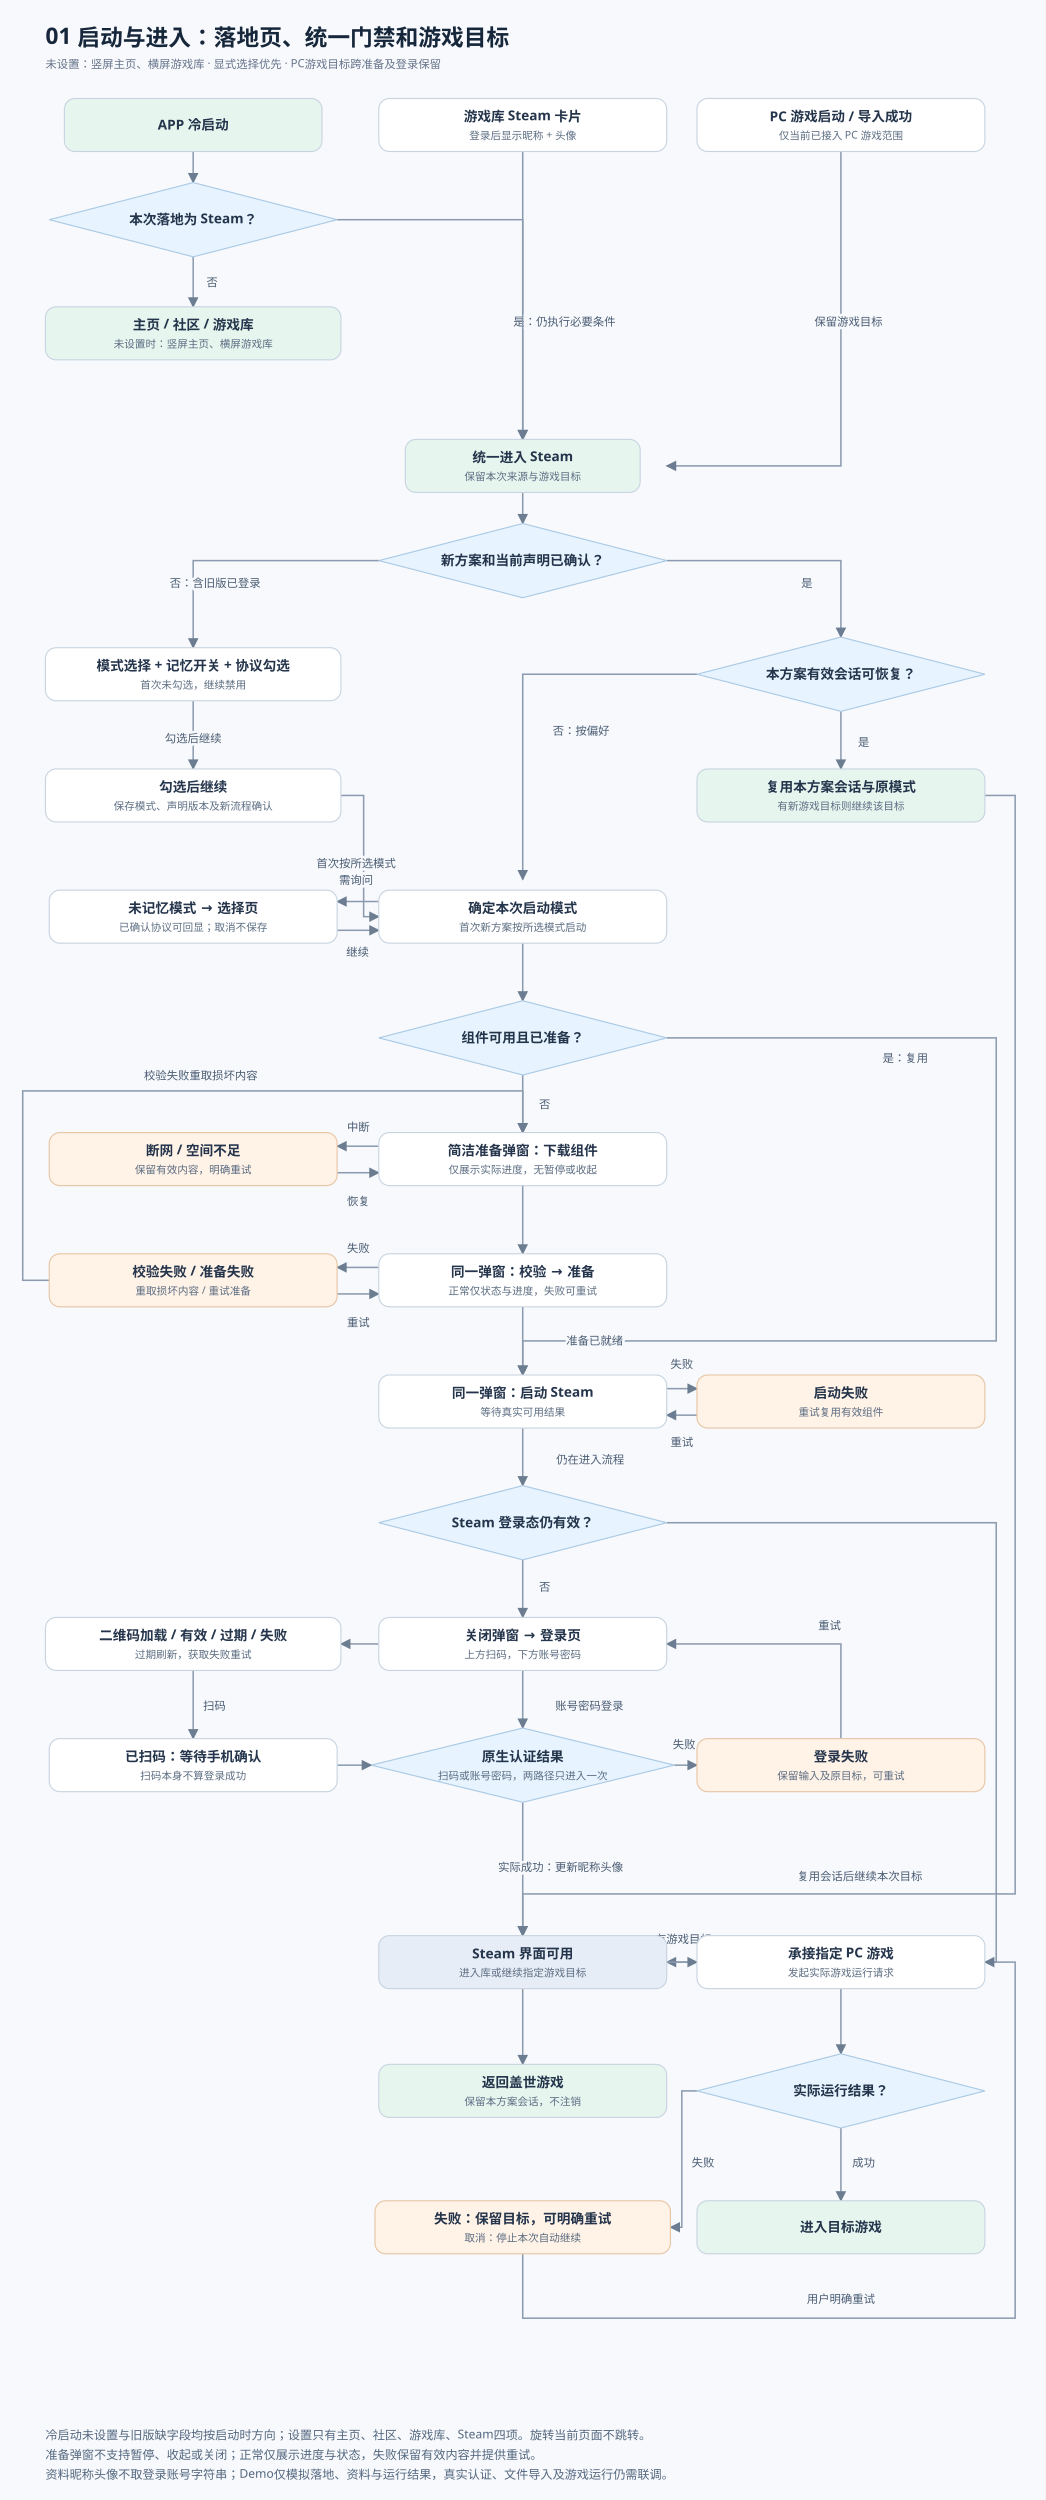
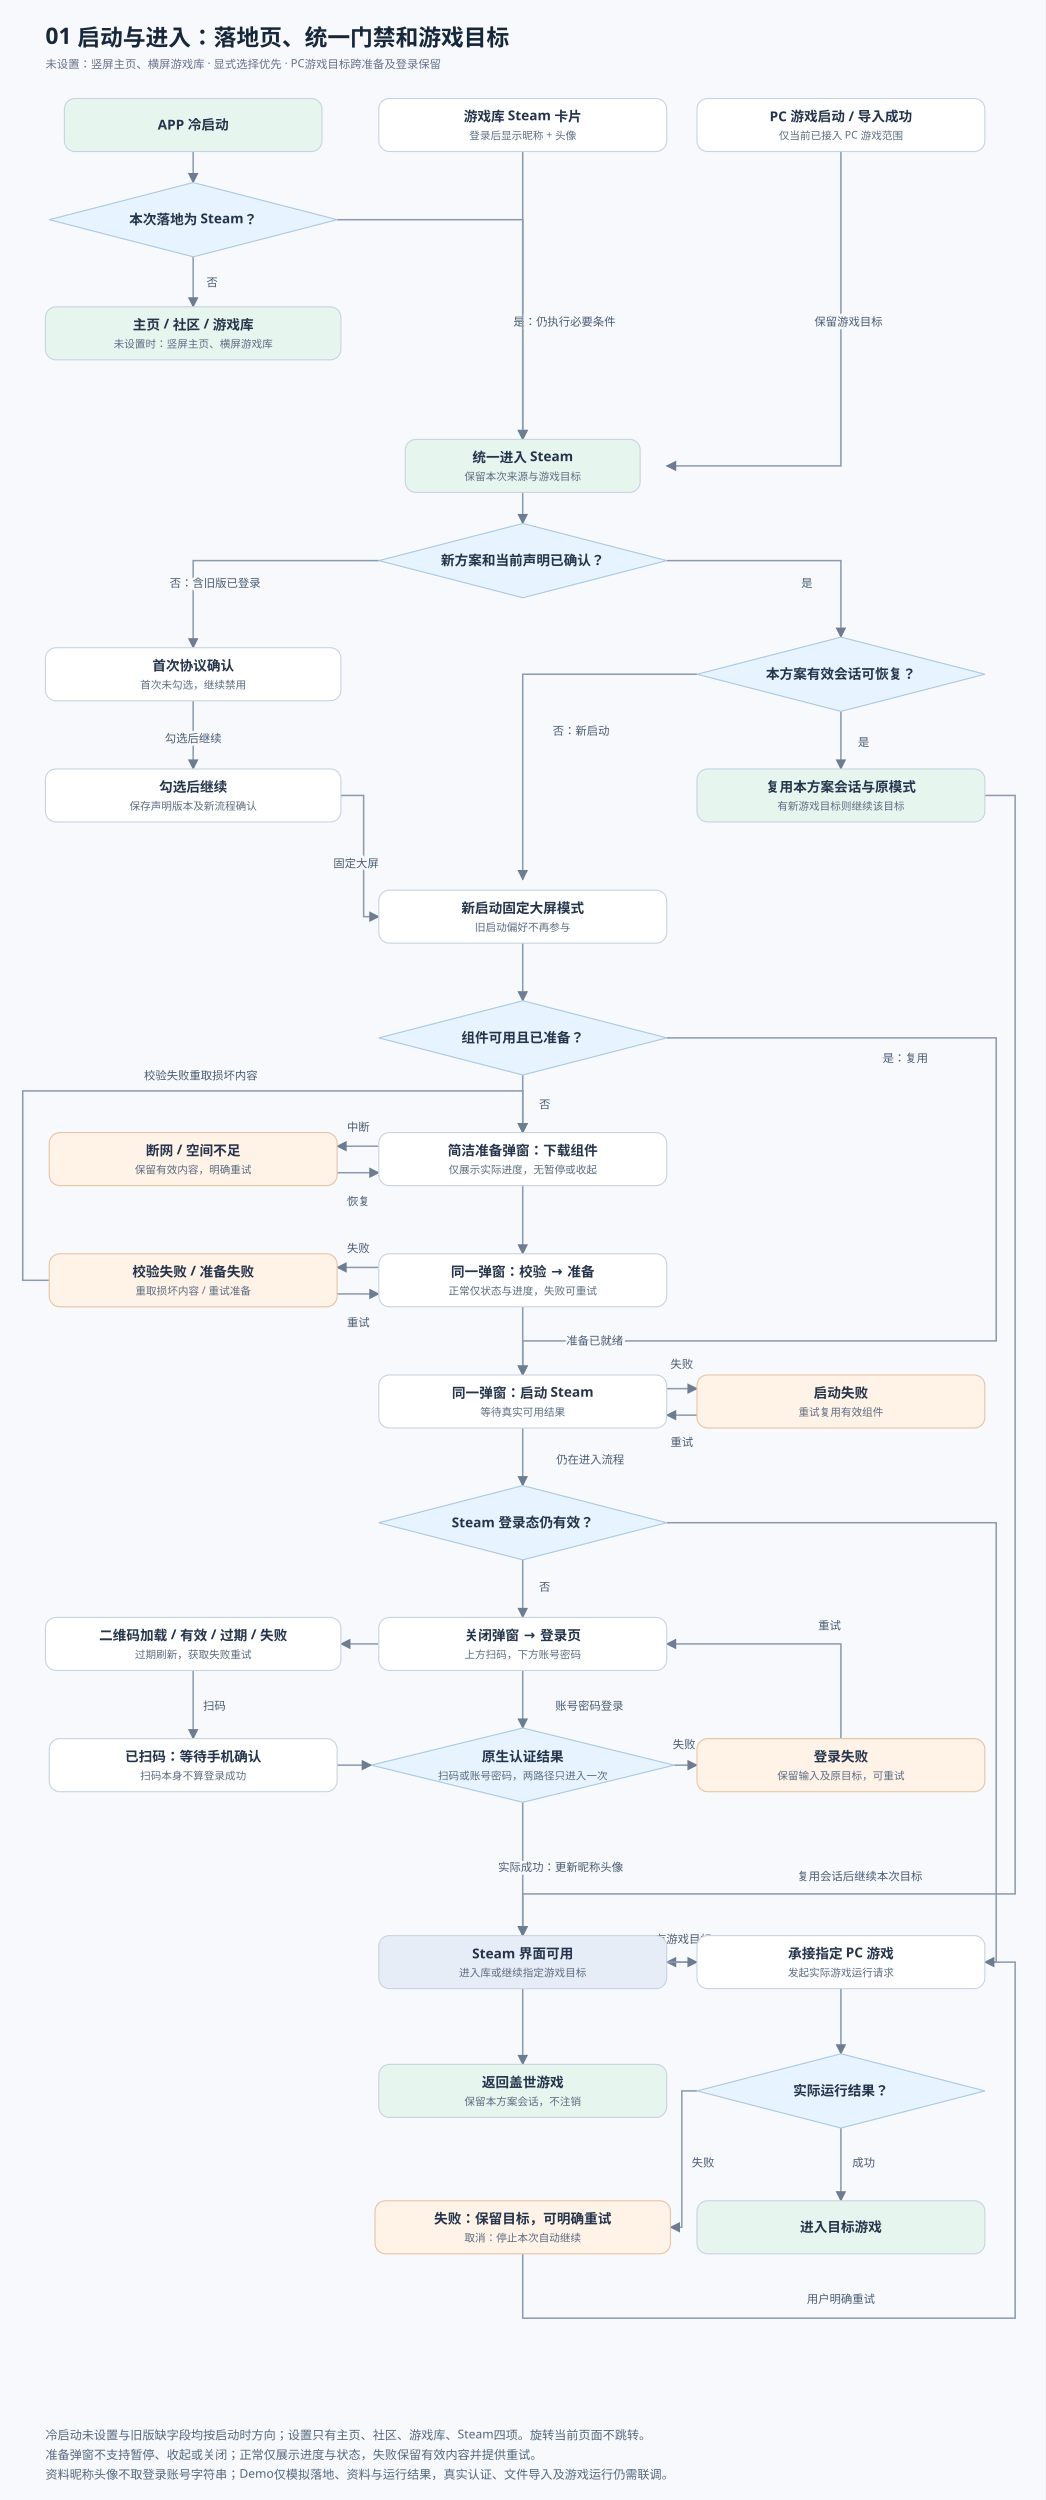
<svg xmlns="http://www.w3.org/2000/svg" width="1380" height="3300" viewBox="0 0 1380 3300" role="img" aria-label="01 启动与进入：落地页、统一门禁和游戏目标">
  <defs>
    <marker id="arrow-01" viewBox="0 0 10 10" refX="9" refY="5" markerWidth="7" markerHeight="7" orient="auto-start-reverse">
      <path d="M 0 0 L 10 5 L 0 10 z" fill="#6c7d91" />
    </marker>
  </defs>
  <style>text{font-family:'Microsoft YaHei','PingFang SC',sans-serif}.title{font-size:30px;font-weight:700;fill:#17273b}.sub{font-size:15px;fill:#65738a}.label{font-size:15px;fill:#4a5c73;paint-order:stroke;stroke:#f7f9fc;stroke-width:7px;stroke-linejoin:round}.node{font-size:18px;font-weight:600;fill:#24344b}.small{font-size:14px;font-weight:400;fill:#5c6d82}.note{font-size:16px;fill:#53677f}</style>
  <rect width="1380" height="3300" fill="#f7f9fc" />
  <text class="title" x="60" y="58">01 启动与进入：落地页、统一门禁和游戏目标</text>
  <text class="sub" x="60" y="90">未设置：竖屏主页、横屏游戏库 · 显式选择优先 · PC游戏目标跨准备及登录保留</text>
  <path d="M255 200 V241" fill="none" stroke="#8b9aae" stroke-width="2" marker-end="url(#arrow-01)" />
  <path d="M255 339 V405" fill="none" stroke="#8b9aae" stroke-width="2" marker-end="url(#arrow-01)" />
  <text class="label" x="280" y="378" text-anchor="middle">否</text>
  <path d="M445 290 H690 V580" fill="none" stroke="#8b9aae" stroke-width="2" marker-end="url(#arrow-01)" />
  <text class="label" x="745" y="430" text-anchor="middle">是：仍执行必要条件</text>
  <path d="M690 200 V580" fill="none" stroke="#8b9aae" stroke-width="2" marker-end="url(#arrow-01)" />
  <path d="M1110 200 V615 H880" fill="none" stroke="#8b9aae" stroke-width="2" marker-end="url(#arrow-01)" />
  <text class="label" x="1120" y="430" text-anchor="middle">保留游戏目标</text>
  <path d="M690 650 V691" fill="none" stroke="#8b9aae" stroke-width="2" marker-end="url(#arrow-01)" />
  <path d="M500 740 H255 V855" fill="none" stroke="#8b9aae" stroke-width="2" marker-end="url(#arrow-01)" />
  <text class="label" x="284" y="775" text-anchor="middle">否：含旧版已登录</text>
  <path d="M880 740 H1110 V841" fill="none" stroke="#8b9aae" stroke-width="2" marker-end="url(#arrow-01)" />
  <text class="label" x="1065" y="775" text-anchor="middle">是</text>
  <path d="M1110 939 V1015" fill="none" stroke="#8b9aae" stroke-width="2" marker-end="url(#arrow-01)" />
  <text class="label" x="1140" y="985" text-anchor="middle">是</text>
  <path d="M920 890 H690 V1161" fill="none" stroke="#8b9aae" stroke-width="2" marker-end="url(#arrow-01)" />
-   <text class="label" x="767" y="970" text-anchor="middle">否：按偏好</text>
+   <text class="label" x="767" y="970" text-anchor="middle">否：新启动</text>
  <path d="M255 925 V1015" fill="none" stroke="#8b9aae" stroke-width="2" marker-end="url(#arrow-01)" />
  <text class="label" x="255" y="980" text-anchor="middle">勾选后继续</text>
  <path d="M445 1050 H480 V1210 H500" fill="none" stroke="#8b9aae" stroke-width="2" marker-end="url(#arrow-01)" />
-   <text class="label" x="470" y="1145" text-anchor="middle">首次按所选模式</text>
-   <path d="M500 1190 H445" fill="none" stroke="#8b9aae" stroke-width="2" marker-end="url(#arrow-01)" />
-   <text class="label" x="470" y="1167" text-anchor="middle">需询问</text>
-   <path d="M445 1228 H500" fill="none" stroke="#8b9aae" stroke-width="2" marker-end="url(#arrow-01)" />
-   <text class="label" x="472" y="1262" text-anchor="middle">继续</text>
+   <text class="label" x="470" y="1145" text-anchor="middle">固定大屏</text>
  <path d="M690 1245 V1321" fill="none" stroke="#8b9aae" stroke-width="2" marker-end="url(#arrow-01)" />
  <path d="M690 1419 V1495" fill="none" stroke="#8b9aae" stroke-width="2" marker-end="url(#arrow-01)" />
  <text class="label" x="719" y="1463" text-anchor="middle">否</text>
  <path d="M880 1370 H1315 V1770 H690 V1815" fill="none" stroke="#8b9aae" stroke-width="2" marker-end="url(#arrow-01)" />
  <text class="label" x="1195" y="1402" text-anchor="middle">是：复用</text>
  <path d="M500 1513 H445" fill="none" stroke="#8b9aae" stroke-width="2" marker-end="url(#arrow-01)" />
  <text class="label" x="473" y="1493" text-anchor="middle">中断</text>
  <path d="M445 1548 H500" fill="none" stroke="#8b9aae" stroke-width="2" marker-end="url(#arrow-01)" />
  <text class="label" x="473" y="1591" text-anchor="middle">恢复</text>
  <path d="M690 1565 V1655" fill="none" stroke="#8b9aae" stroke-width="2" marker-end="url(#arrow-01)" />
  <path d="M500 1673 H445" fill="none" stroke="#8b9aae" stroke-width="2" marker-end="url(#arrow-01)" />
  <text class="label" x="473" y="1653" text-anchor="middle">失败</text>
  <path d="M445 1708 H500" fill="none" stroke="#8b9aae" stroke-width="2" marker-end="url(#arrow-01)" />
  <text class="label" x="473" y="1751" text-anchor="middle">重试</text>
  <path d="M65 1690 H30 V1440 H690 V1495" fill="none" stroke="#8b9aae" stroke-width="2" marker-end="url(#arrow-01)" />
  <text class="label" x="265" y="1425" text-anchor="middle">校验失败重取损坏内容</text>
  <path d="M690 1725 V1815" fill="none" stroke="#8b9aae" stroke-width="2" marker-end="url(#arrow-01)" />
  <text class="label" x="785" y="1775" text-anchor="middle">准备已就绪</text>
  <path d="M880 1833 H920" fill="none" stroke="#8b9aae" stroke-width="2" marker-end="url(#arrow-01)" />
  <text class="label" x="900" y="1806" text-anchor="middle">失败</text>
  <path d="M920 1868 H880" fill="none" stroke="#8b9aae" stroke-width="2" marker-end="url(#arrow-01)" />
  <text class="label" x="900" y="1909" text-anchor="middle">重试</text>
  <path d="M690 1885 V1961" fill="none" stroke="#8b9aae" stroke-width="2" marker-end="url(#arrow-01)" />
  <text class="label" x="779" y="1932" text-anchor="middle">仍在进入流程</text>
  <path d="M690 2059 V2135" fill="none" stroke="#8b9aae" stroke-width="2" marker-end="url(#arrow-01)" />
  <text class="label" x="719" y="2100" text-anchor="middle">否</text>
  <path d="M880 2010 H1315 V2590 H880" fill="none" stroke="#8b9aae" stroke-width="2" marker-end="url(#arrow-01)" />
  <text class="label" x="1165" y="2568" text-anchor="middle">是：含有效旧登录态</text>
  <path d="M500 2170 H450" fill="none" stroke="#8b9aae" stroke-width="2" marker-end="url(#arrow-01)" />
  <path d="M255 2205 V2295" fill="none" stroke="#8b9aae" stroke-width="2" marker-end="url(#arrow-01)" />
  <text class="label" x="283" y="2257" text-anchor="middle">扫码</text>
  <path d="M445 2330 H490" fill="none" stroke="#8b9aae" stroke-width="2" marker-end="url(#arrow-01)" />
  <path d="M690 2205 V2281" fill="none" stroke="#8b9aae" stroke-width="2" marker-end="url(#arrow-01)" />
  <text class="label" x="778" y="2257" text-anchor="middle">账号密码登录</text>
  <path d="M890 2330 H920" fill="none" stroke="#8b9aae" stroke-width="2" marker-end="url(#arrow-01)" />
  <text class="label" x="903" y="2308" text-anchor="middle">失败</text>
  <path d="M1110 2295 V2170 H880" fill="none" stroke="#8b9aae" stroke-width="2" marker-end="url(#arrow-01)" />
  <text class="label" x="1095" y="2151" text-anchor="middle">重试</text>
  <path d="M690 2379 V2555" fill="none" stroke="#8b9aae" stroke-width="2" marker-end="url(#arrow-01)" />
  <text class="label" x="740" y="2470" text-anchor="middle">实际成功：更新昵称头像</text>
  <path d="M690 2625 V2725" fill="none" stroke="#8b9aae" stroke-width="2" marker-end="url(#arrow-01)" />
  <path d="M1300 1050 H1340 V2500 H690 V2555" fill="none" stroke="#8b9aae" stroke-width="2" marker-end="url(#arrow-01)" />
  <text class="label" x="1135" y="2482" text-anchor="middle">复用会话后继续本次目标</text>
  <path d="M880 2590 H920" fill="none" stroke="#8b9aae" stroke-width="2" marker-end="url(#arrow-01)" />
  <text class="label" x="902" y="2565" text-anchor="middle">有游戏目标</text>
  <path d="M1110 2625 V2711" fill="none" stroke="#8b9aae" stroke-width="2" marker-end="url(#arrow-01)" />
  <path d="M1110 2809 V2905" fill="none" stroke="#8b9aae" stroke-width="2" marker-end="url(#arrow-01)" />
  <text class="label" x="1140" y="2860" text-anchor="middle">成功</text>
  <path d="M920 2760 H900 V2940 H885" fill="none" stroke="#8b9aae" stroke-width="2" marker-end="url(#arrow-01)" />
  <text class="label" x="928" y="2860" text-anchor="middle">失败</text>
  <path d="M690 2975 V3060 H1340 V2590 H1300" fill="none" stroke="#8b9aae" stroke-width="2" marker-end="url(#arrow-01)" />
  <text class="label" x="1110" y="3040" text-anchor="middle">用户明确重试</text>
  <rect x="85" y="130" width="340" height="70" rx="14" fill="#e7f5ef" stroke="#c8d4e0" stroke-width="1.5" />
  <text class="node" text-anchor="middle" x="255" y="171">APP 冷启动</text>
  <path d="M255 241 L445 290 L255 339 L65 290 Z" fill="#e7f4ff" stroke="#aac9e4" stroke-width="1.5" />
  <text class="node" text-anchor="middle" x="255" y="296">本次落地为 Steam？</text>
  <rect x="60" y="405" width="390" height="70" rx="14" fill="#e7f5ef" stroke="#c8d4e0" stroke-width="1.5" />
  <text class="node" text-anchor="middle" x="255" y="435">主页 / 社区 / 游戏库</text>
  <text class="small" text-anchor="middle" x="255" y="459">未设置时：竖屏主页、横屏游戏库</text>
  <rect x="500" y="130" width="380" height="70" rx="14" fill="#ffffff" stroke="#c8d4e0" stroke-width="1.5" />
  <text class="node" text-anchor="middle" x="690" y="160">游戏库 Steam 卡片</text>
  <text class="small" text-anchor="middle" x="690" y="184">登录后显示昵称 + 头像</text>
  <rect x="920" y="130" width="380" height="70" rx="14" fill="#ffffff" stroke="#c8d4e0" stroke-width="1.5" />
  <text class="node" text-anchor="middle" x="1110" y="160">PC 游戏启动 / 导入成功</text>
  <text class="small" text-anchor="middle" x="1110" y="184">仅当前已接入 PC 游戏范围</text>
  <rect x="535" y="580" width="310" height="70" rx="14" fill="#e7f5ef" stroke="#c8d4e0" stroke-width="1.5" />
  <text class="node" text-anchor="middle" x="690" y="610">统一进入 Steam</text>
  <text class="small" text-anchor="middle" x="690" y="634">保留本次来源与游戏目标</text>
  <path d="M690 691 L880 740 L690 789 L500 740 Z" fill="#e7f4ff" stroke="#aac9e4" stroke-width="1.5" />
  <text class="node" text-anchor="middle" x="690" y="746">新方案和当前声明已确认？</text>
  <rect x="60" y="855" width="390" height="70" rx="14" fill="#ffffff" stroke="#c8d4e0" stroke-width="1.5" />
-   <text class="node" text-anchor="middle" x="255" y="885">模式选择 + 记忆开关 + 协议勾选</text>
+   <text class="node" text-anchor="middle" x="255" y="885">首次协议确认</text>
  <text class="small" text-anchor="middle" x="255" y="909">首次未勾选，继续禁用</text>
  <rect x="60" y="1015" width="390" height="70" rx="14" fill="#ffffff" stroke="#c8d4e0" stroke-width="1.5" />
  <text class="node" text-anchor="middle" x="255" y="1045">勾选后继续</text>
-   <text class="small" text-anchor="middle" x="255" y="1069">保存模式、声明版本及新流程确认</text>
+   <text class="small" text-anchor="middle" x="255" y="1069">保存声明版本及新流程确认</text>
  <path d="M1110 841 L1300 890 L1110 939 L920 890 Z" fill="#e7f4ff" stroke="#aac9e4" stroke-width="1.5" />
  <text class="node" text-anchor="middle" x="1110" y="896">本方案有效会话可恢复？</text>
  <rect x="920" y="1015" width="380" height="70" rx="14" fill="#e7f5ef" stroke="#c8d4e0" stroke-width="1.5" />
  <text class="node" text-anchor="middle" x="1110" y="1045">复用本方案会话与原模式</text>
  <text class="small" text-anchor="middle" x="1110" y="1069">有新游戏目标则继续该目标</text>
  <rect x="500" y="1175" width="380" height="70" rx="14" fill="#ffffff" stroke="#c8d4e0" stroke-width="1.5" />
-   <text class="node" text-anchor="middle" x="690" y="1205">确定本次启动模式</text>
-   <text class="small" text-anchor="middle" x="690" y="1229">首次新方案按所选模式启动</text>
-   <rect x="65" y="1175" width="380" height="70" rx="14" fill="#ffffff" stroke="#c8d4e0" stroke-width="1.5" />
-   <text class="node" text-anchor="middle" x="255" y="1205">未记忆模式 → 选择页</text>
-   <text class="small" text-anchor="middle" x="255" y="1229">已确认协议可回显；取消不保存</text>
+   <text class="node" text-anchor="middle" x="690" y="1205">新启动固定大屏模式</text>
+   <text class="small" text-anchor="middle" x="690" y="1229">旧启动偏好不再参与</text>
  <path d="M690 1321 L880 1370 L690 1419 L500 1370 Z" fill="#e7f4ff" stroke="#aac9e4" stroke-width="1.5" />
  <text class="node" text-anchor="middle" x="690" y="1376">组件可用且已准备？</text>
  <rect x="500" y="1495" width="380" height="70" rx="14" fill="#ffffff" stroke="#c8d4e0" stroke-width="1.5" />
  <text class="node" text-anchor="middle" x="690" y="1525">简洁准备弹窗：下载组件</text>
  <text class="small" text-anchor="middle" x="690" y="1549">仅展示实际进度，无暂停或收起</text>
  <rect x="65" y="1495" width="380" height="70" rx="14" fill="#fff2e7" stroke="#e7c5a5" stroke-width="1.5" />
  <text class="node" text-anchor="middle" x="255" y="1525">断网 / 空间不足</text>
  <text class="small" text-anchor="middle" x="255" y="1549">保留有效内容，明确重试</text>
  <rect x="500" y="1655" width="380" height="70" rx="14" fill="#ffffff" stroke="#c8d4e0" stroke-width="1.5" />
  <text class="node" text-anchor="middle" x="690" y="1685">同一弹窗：校验 → 准备</text>
  <text class="small" text-anchor="middle" x="690" y="1709">正常仅状态与进度，失败可重试</text>
  <rect x="65" y="1655" width="380" height="70" rx="14" fill="#fff2e7" stroke="#e7c5a5" stroke-width="1.5" />
  <text class="node" text-anchor="middle" x="255" y="1685">校验失败 / 准备失败</text>
  <text class="small" text-anchor="middle" x="255" y="1709">重取损坏内容 / 重试准备</text>
  <rect x="500" y="1815" width="380" height="70" rx="14" fill="#ffffff" stroke="#c8d4e0" stroke-width="1.5" />
  <text class="node" text-anchor="middle" x="690" y="1845">同一弹窗：启动 Steam</text>
  <text class="small" text-anchor="middle" x="690" y="1869">等待真实可用结果</text>
  <rect x="920" y="1815" width="380" height="70" rx="14" fill="#fff2e7" stroke="#e7c5a5" stroke-width="1.5" />
  <text class="node" text-anchor="middle" x="1110" y="1845">启动失败</text>
  <text class="small" text-anchor="middle" x="1110" y="1869">重试复用有效组件</text>
  <path d="M690 1961 L880 2010 L690 2059 L500 2010 Z" fill="#e7f4ff" stroke="#aac9e4" stroke-width="1.5" />
  <text class="node" text-anchor="middle" x="690" y="2016">Steam 登录态仍有效？</text>
  <rect x="500" y="2135" width="380" height="70" rx="14" fill="#ffffff" stroke="#c8d4e0" stroke-width="1.5" />
  <text class="node" text-anchor="middle" x="690" y="2165">关闭弹窗 → 登录页</text>
  <text class="small" text-anchor="middle" x="690" y="2189">上方扫码，下方账号密码</text>
  <rect x="60" y="2135" width="390" height="70" rx="14" fill="#ffffff" stroke="#c8d4e0" stroke-width="1.5" />
  <text class="node" text-anchor="middle" x="255" y="2165">二维码加载 / 有效 / 过期 / 失败</text>
  <text class="small" text-anchor="middle" x="255" y="2189">过期刷新，获取失败重试</text>
  <rect x="65" y="2295" width="380" height="70" rx="14" fill="#ffffff" stroke="#c8d4e0" stroke-width="1.5" />
  <text class="node" text-anchor="middle" x="255" y="2325">已扫码：等待手机确认</text>
  <text class="small" text-anchor="middle" x="255" y="2349">扫码本身不算登录成功</text>
  <path d="M690 2281 L890 2330 L690 2379 L490 2330 Z" fill="#e7f4ff" stroke="#aac9e4" stroke-width="1.5" />
  <text class="node" text-anchor="middle" x="690" y="2325">原生认证结果</text>
  <text class="small" text-anchor="middle" x="690" y="2349">扫码或账号密码，两路径只进入一次</text>
  <rect x="920" y="2295" width="380" height="70" rx="14" fill="#fff2e7" stroke="#e7c5a5" stroke-width="1.5" />
  <text class="node" text-anchor="middle" x="1110" y="2325">登录失败</text>
  <text class="small" text-anchor="middle" x="1110" y="2349">保留输入及原目标，可重试</text>
  <rect x="500" y="2555" width="380" height="70" rx="14" fill="#e6edf6" stroke="#c8d4e0" stroke-width="1.5" />
  <text class="node" text-anchor="middle" x="690" y="2585">Steam 界面可用</text>
  <text class="small" text-anchor="middle" x="690" y="2609">进入库或继续指定游戏目标</text>
  <rect x="500" y="2725" width="380" height="70" rx="14" fill="#e7f5ef" stroke="#c8d4e0" stroke-width="1.5" />
  <text class="node" text-anchor="middle" x="690" y="2755">返回盖世游戏</text>
  <text class="small" text-anchor="middle" x="690" y="2779">保留本方案会话，不注销</text>
  <rect x="920" y="2555" width="380" height="70" rx="14" fill="#ffffff" stroke="#c8d4e0" stroke-width="1.5" />
  <text class="node" text-anchor="middle" x="1110" y="2585">承接指定 PC 游戏</text>
  <text class="small" text-anchor="middle" x="1110" y="2609">发起实际游戏运行请求</text>
  <path d="M1110 2711 L1300 2760 L1110 2809 L920 2760 Z" fill="#e7f4ff" stroke="#aac9e4" stroke-width="1.5" />
  <text class="node" text-anchor="middle" x="1110" y="2766">实际运行结果？</text>
  <rect x="920" y="2905" width="380" height="70" rx="14" fill="#e7f5ef" stroke="#c8d4e0" stroke-width="1.5" />
  <text class="node" text-anchor="middle" x="1110" y="2946">进入目标游戏</text>
  <rect x="495" y="2905" width="390" height="70" rx="14" fill="#fff2e7" stroke="#e7c5a5" stroke-width="1.5" />
  <text class="node" text-anchor="middle" x="690" y="2935">失败：保留目标，可明确重试</text>
  <text class="small" text-anchor="middle" x="690" y="2959">取消：停止本次自动继续</text>
  <text class="note" x="60" y="3220">冷启动未设置与旧版缺字段均按启动时方向；设置只有主页、社区、游戏库、Steam四项。旋转当前页面不跳转。</text>
  <text class="note" x="60" y="3246">准备弹窗不支持暂停、收起或关闭；正常仅展示进度与状态，失败保留有效内容并提供重试。</text>
  <text class="note" x="60" y="3272">资料昵称头像不取登录账号字符串；Demo仅模拟落地、资料与运行结果，真实认证、文件导入及游戏运行仍需联调。</text>
</svg>
